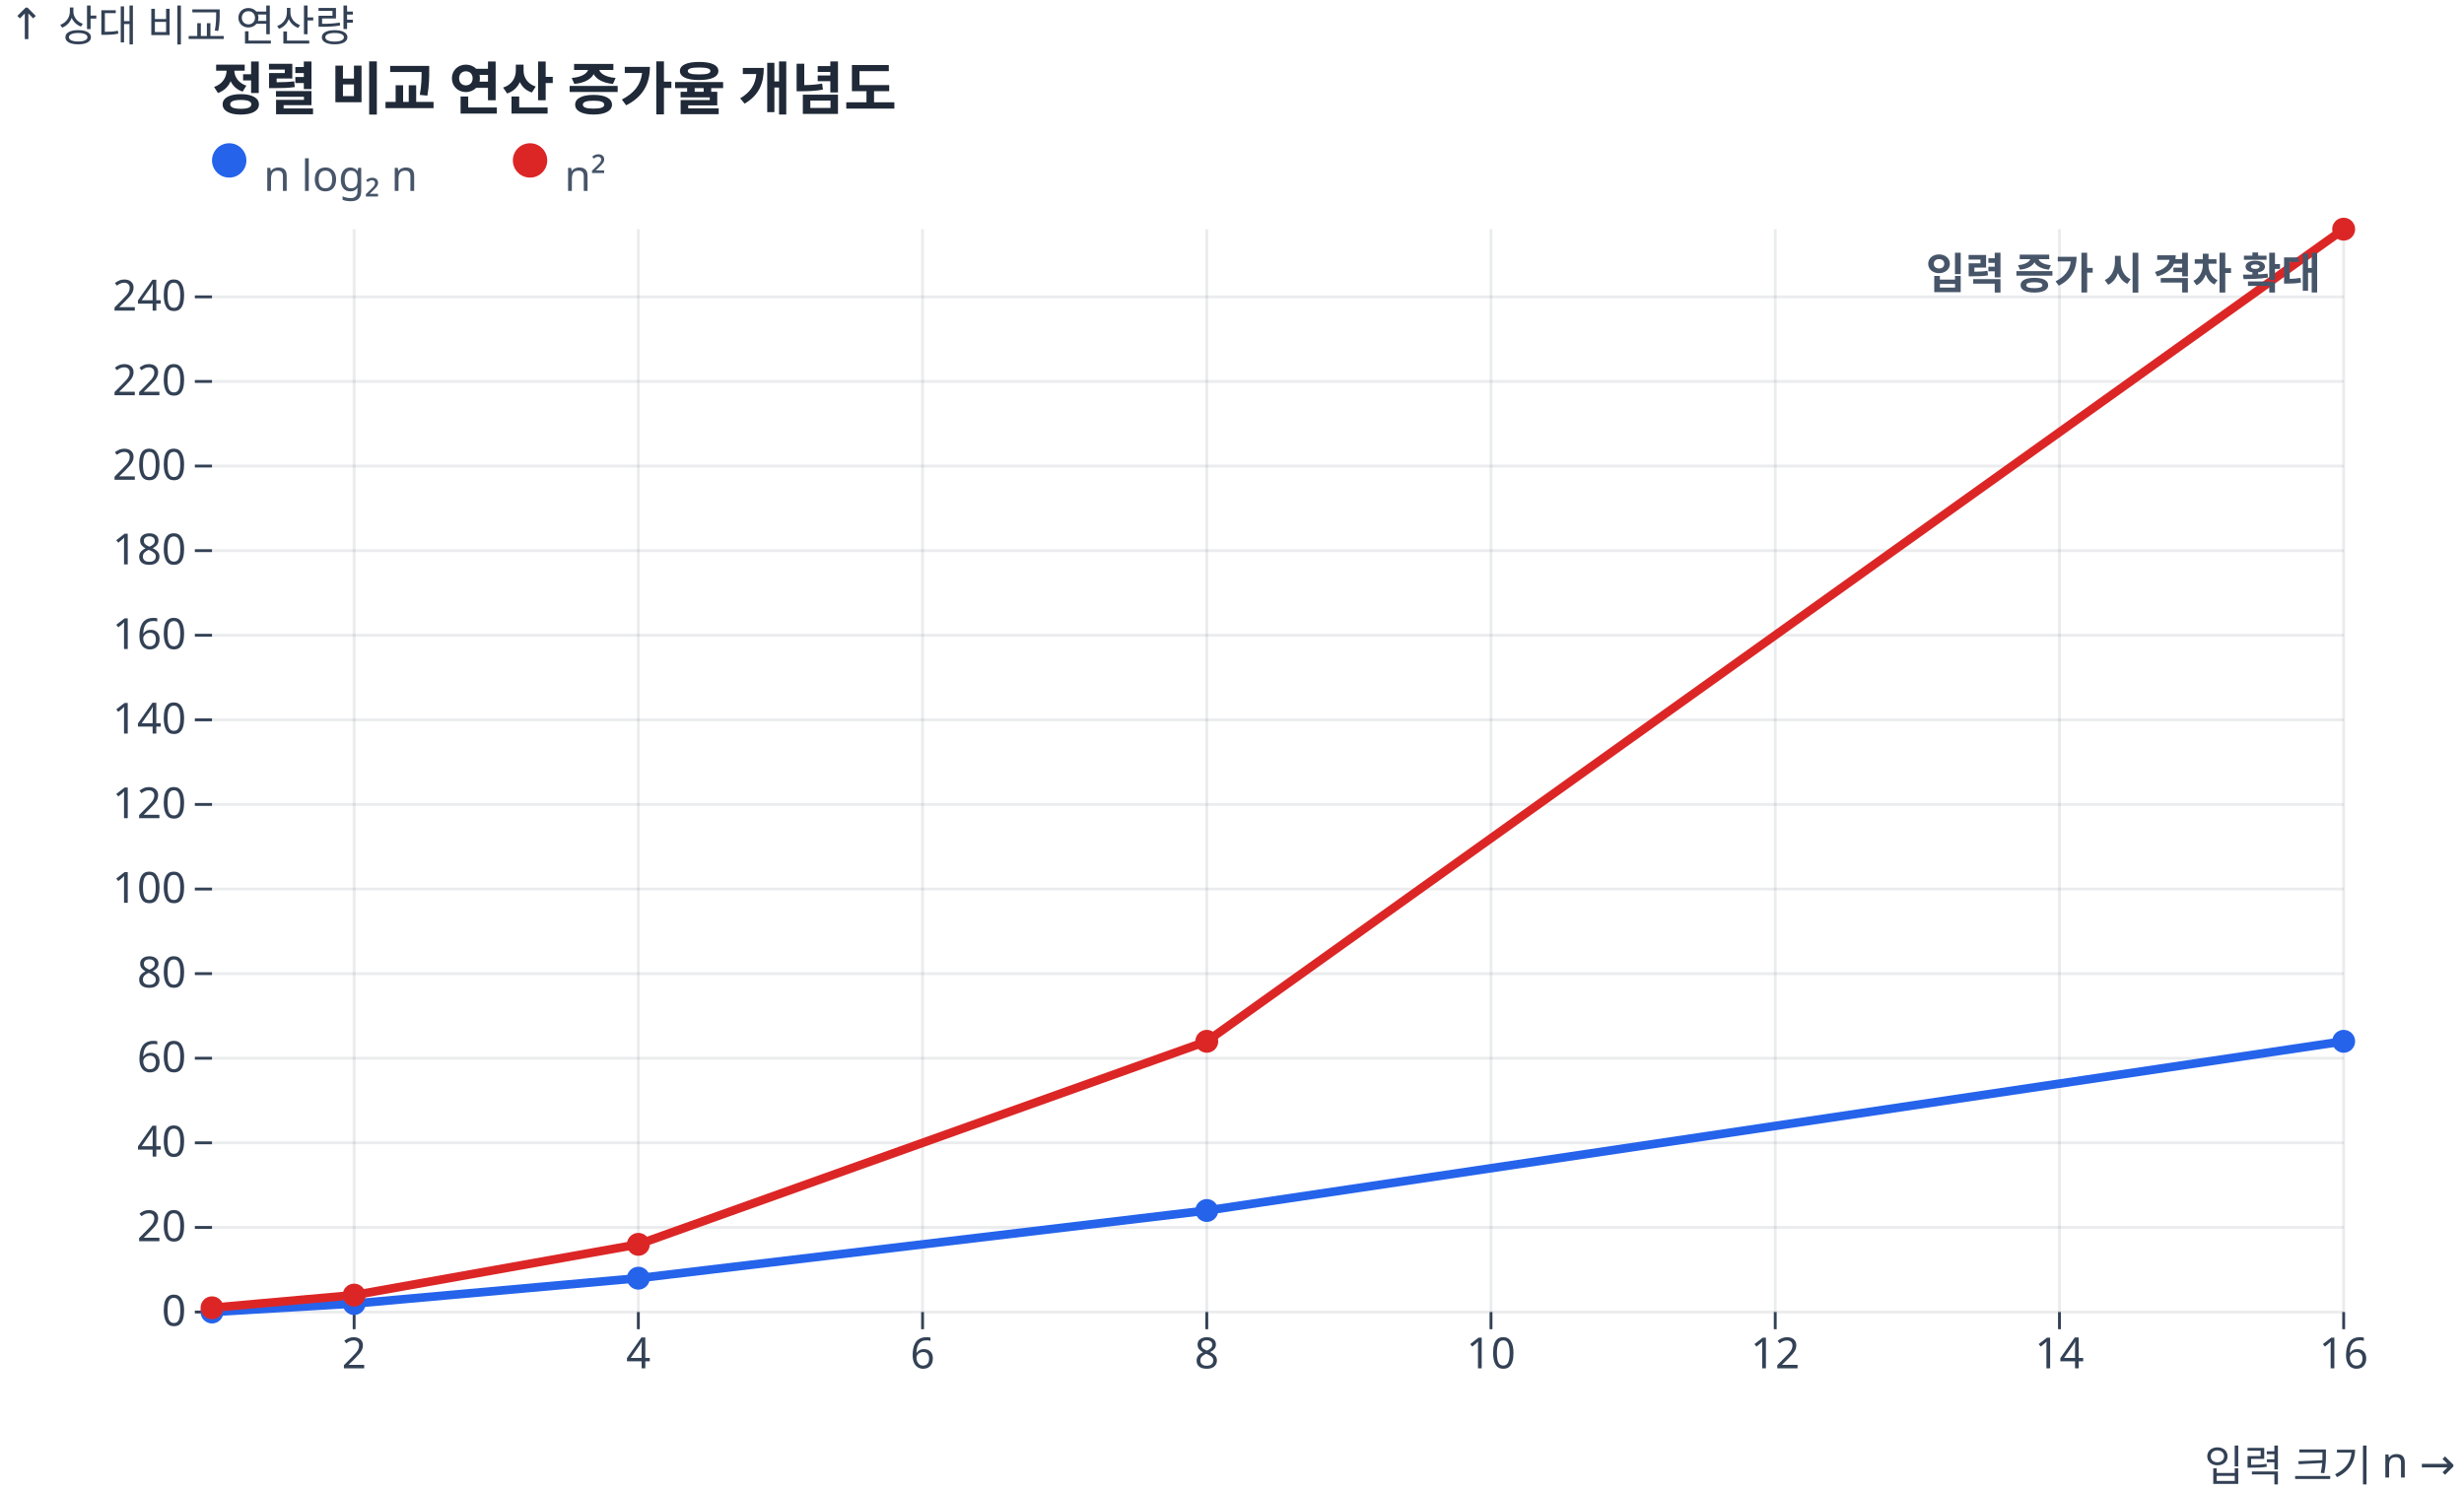
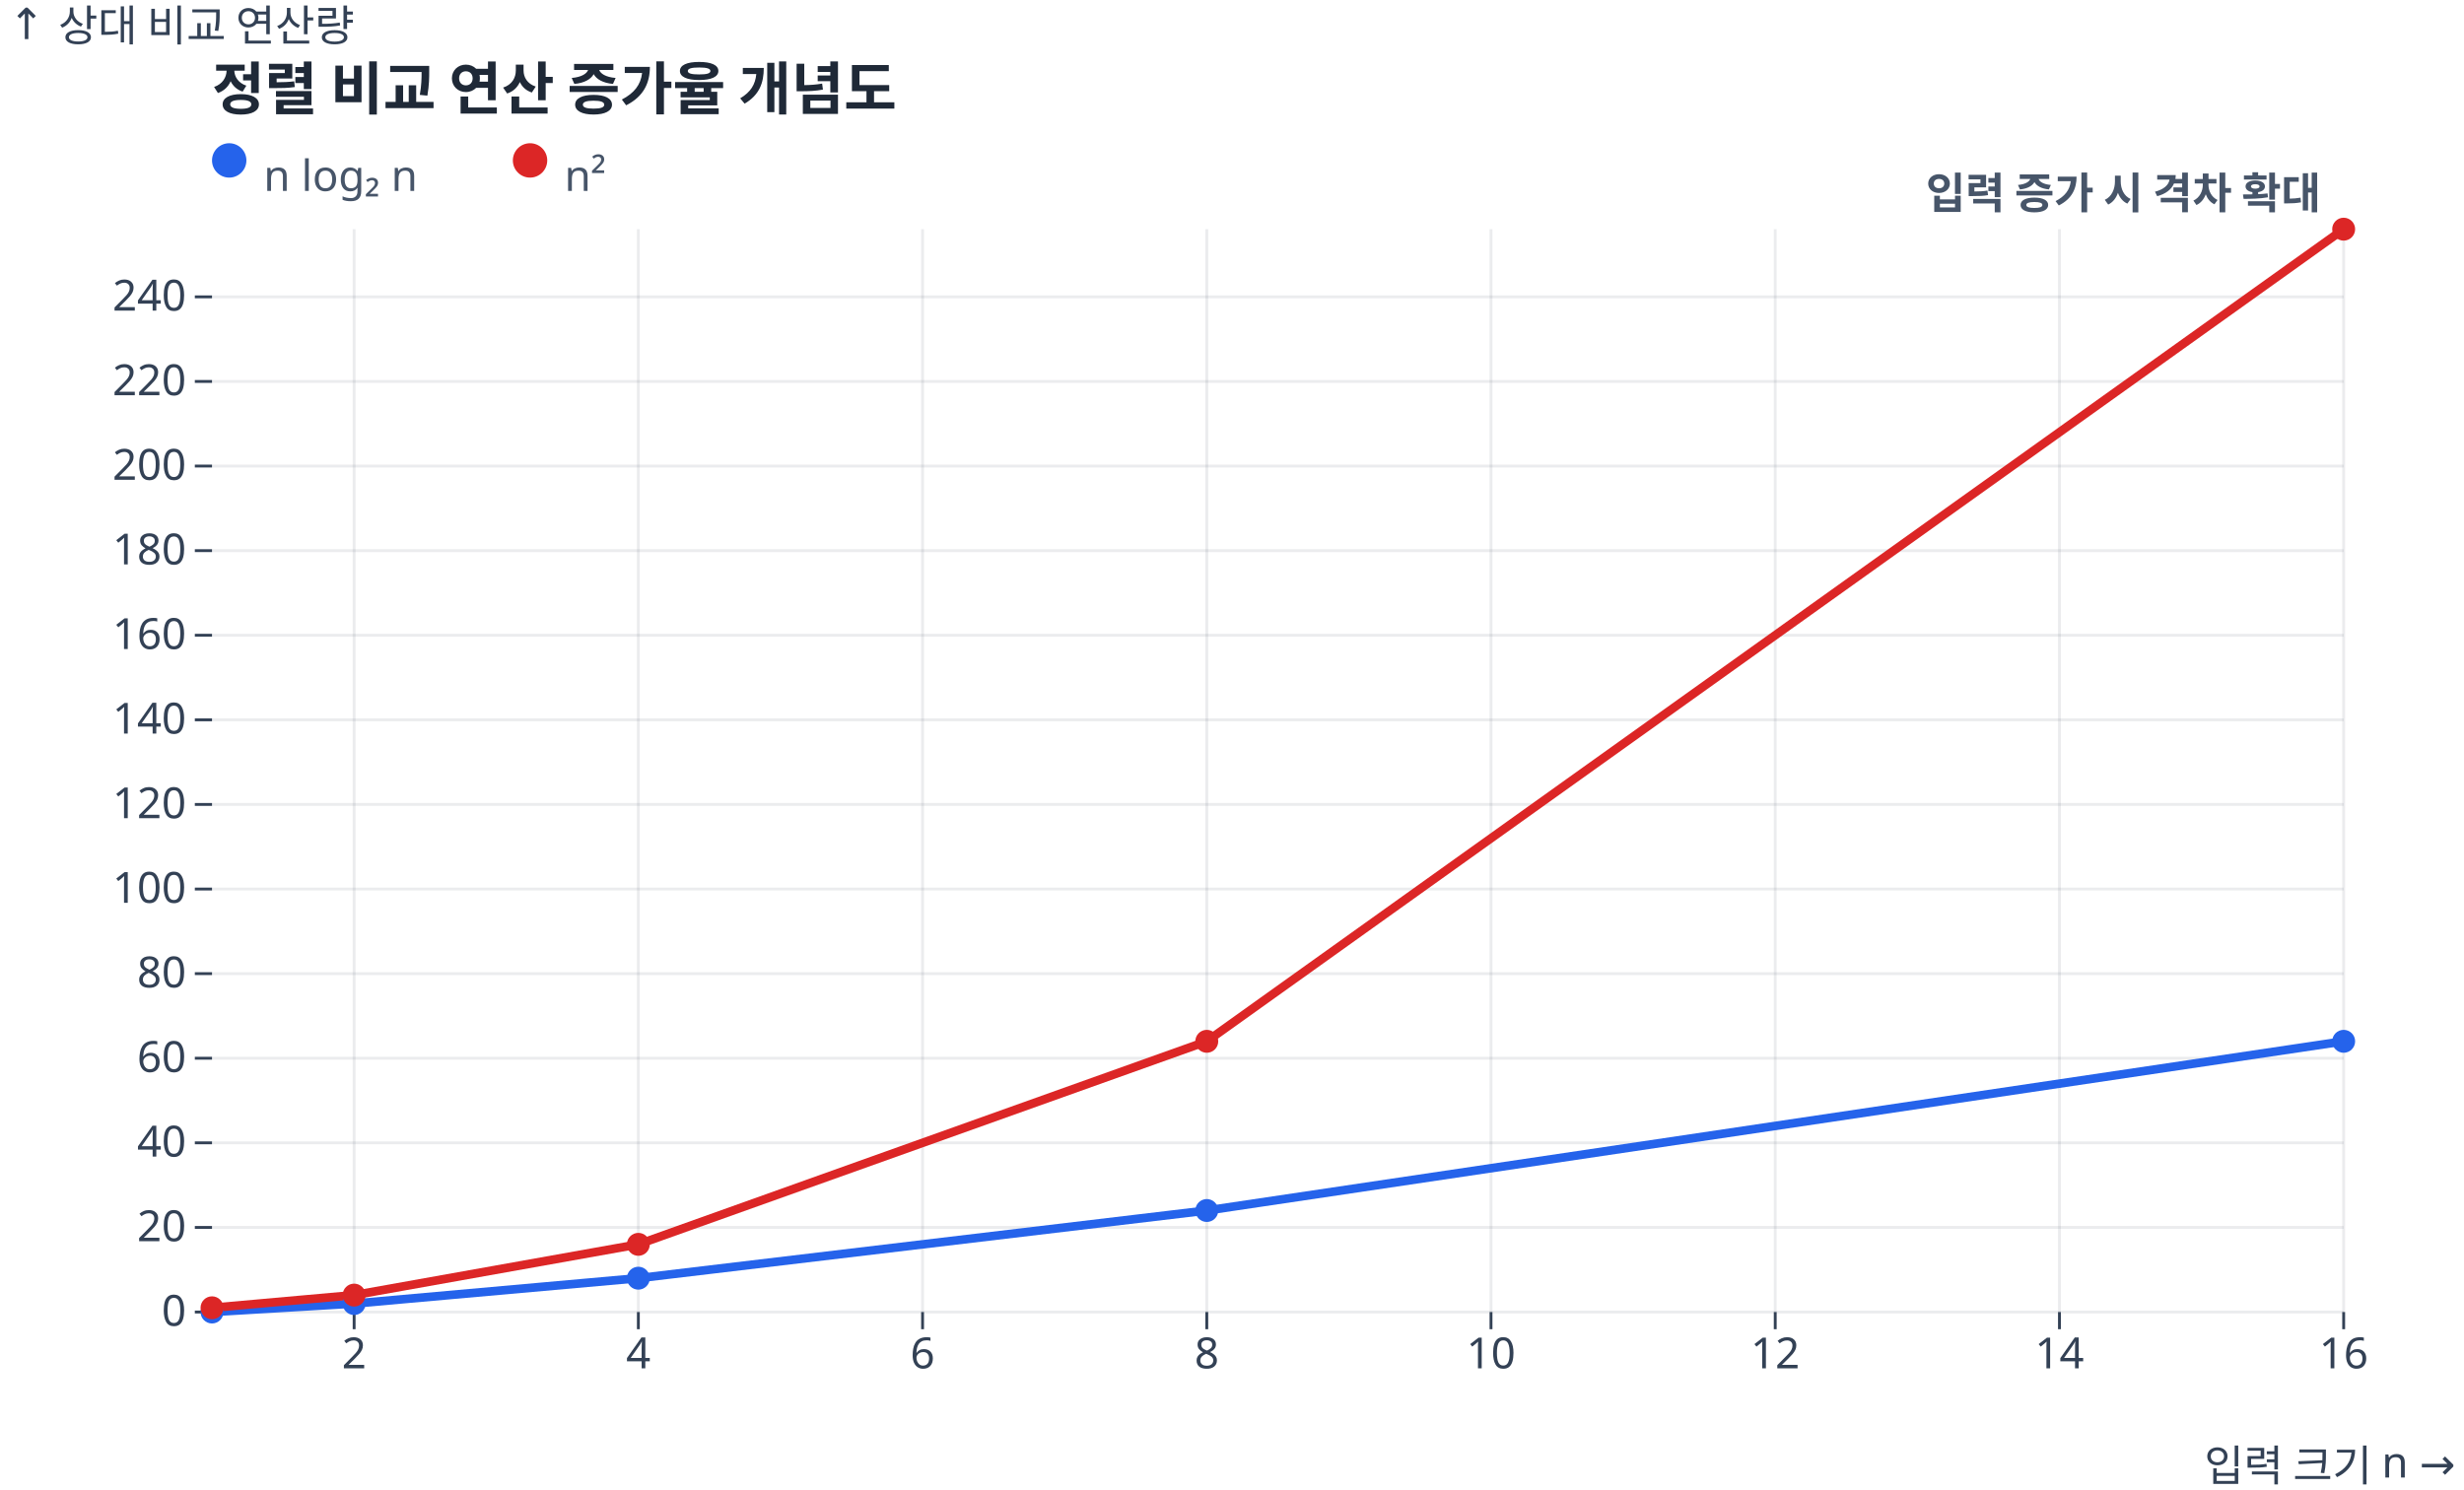
<svg xmlns="http://www.w3.org/2000/svg" class="plot-d6a7b5" fill="currentColor" font-family="system-ui, sans-serif" font-size="10" text-anchor="middle" width="860" height="520" viewBox="0 0 860 520" style="background: rgb(248, 250, 252); color: rgb(51, 65, 85); font-family: system-ui, sans-serif; font-size: 15px;" role="img" aria-label="정렬 비교 연산 증가율 개념도: n log₂ n, n² 계열 차트">
  <style>:where(.plot-d6a7b5) {
  --plot-background: white;
  display: block;
  height: auto;
  height: intrinsic;
  max-width: 100%;
}
:where(.plot-d6a7b5 text),
:where(.plot-d6a7b5 tspan) {
  white-space: pre;
}</style>
  <g aria-label="y-grid" aria-hidden="true" stroke="currentColor" stroke-opacity="0.1">
    <line x1="74" x2="818" y1="458" y2="458" />
    <line x1="74" x2="818" y1="428.469" y2="428.469" />
    <line x1="74" x2="818" y1="398.938" y2="398.938" />
    <line x1="74" x2="818" y1="369.406" y2="369.406" />
    <line x1="74" x2="818" y1="339.875" y2="339.875" />
    <line x1="74" x2="818" y1="310.344" y2="310.344" />
    <line x1="74" x2="818" y1="280.812" y2="280.812" />
    <line x1="74" x2="818" y1="251.281" y2="251.281" />
    <line x1="74" x2="818" y1="221.75" y2="221.75" />
    <line x1="74" x2="818" y1="192.219" y2="192.219" />
    <line x1="74" x2="818" y1="162.688" y2="162.688" />
    <line x1="74" x2="818" y1="133.156" y2="133.156" />
    <line x1="74" x2="818" y1="103.625" y2="103.625" />
  </g>
  <g aria-label="y-axis tick" aria-hidden="true" fill="none" stroke="currentColor">
    <path transform="translate(74,458)" d="M0,0L-6,0" />
    <path transform="translate(74,428.4688)" d="M0,0L-6,0" />
    <path transform="translate(74,398.9375)" d="M0,0L-6,0" />
    <path transform="translate(74,369.4062)" d="M0,0L-6,0" />
    <path transform="translate(74,339.875)" d="M0,0L-6,0" />
    <path transform="translate(74,310.3438)" d="M0,0L-6,0" />
    <path transform="translate(74,280.8125)" d="M0,0L-6,0" />
    <path transform="translate(74,251.2812)" d="M0,0L-6,0" />
    <path transform="translate(74,221.75)" d="M0,0L-6,0" />
    <path transform="translate(74,192.2188)" d="M0,0L-6,0" />
    <path transform="translate(74,162.6875)" d="M0,0L-6,0" />
    <path transform="translate(74,133.1562)" d="M0,0L-6,0" />
    <path transform="translate(74,103.625)" d="M0,0L-6,0" />
  </g>
  <g aria-label="y-axis tick label" text-anchor="end" font-variant="tabular-nums" transform="translate(-9,0)">
    <text y="0.32em" transform="translate(74,458)">0</text>
    <text y="0.32em" transform="translate(74,428.4688)">20</text>
    <text y="0.32em" transform="translate(74,398.9375)">40</text>
    <text y="0.32em" transform="translate(74,369.4062)">60</text>
    <text y="0.32em" transform="translate(74,339.875)">80</text>
    <text y="0.32em" transform="translate(74,310.3438)">100</text>
    <text y="0.32em" transform="translate(74,280.8125)">120</text>
    <text y="0.32em" transform="translate(74,251.2812)">140</text>
    <text y="0.32em" transform="translate(74,221.75)">160</text>
    <text y="0.32em" transform="translate(74,192.2188)">180</text>
    <text y="0.32em" transform="translate(74,162.6875)">200</text>
    <text y="0.32em" transform="translate(74,133.1562)">220</text>
    <text y="0.32em" transform="translate(74,103.625)">240</text>
  </g>
  <g aria-label="y-axis label" text-anchor="start" transform="translate(-71,-77)">
    <text y="0.71em" transform="translate(74,80)">↑ 상대 비교 연산량</text>
  </g>
  <g aria-label="x-grid" aria-hidden="true" stroke="currentColor" stroke-opacity="0.1">
    <line x1="123.6" x2="123.6" y1="80" y2="458" />
    <line x1="222.8" x2="222.8" y1="80" y2="458" />
    <line x1="322" x2="322" y1="80" y2="458" />
    <line x1="421.2" x2="421.2" y1="80" y2="458" />
    <line x1="520.4" x2="520.4" y1="80" y2="458" />
    <line x1="619.6" x2="619.6" y1="80" y2="458" />
    <line x1="718.8" x2="718.8" y1="80" y2="458" />
    <line x1="818" x2="818" y1="80" y2="458" />
  </g>
  <g aria-label="x-axis tick" aria-hidden="true" fill="none" stroke="currentColor">
    <path transform="translate(123.6,458)" d="M0,0L0,6" />
    <path transform="translate(222.8,458)" d="M0,0L0,6" />
    <path transform="translate(322,458)" d="M0,0L0,6" />
    <path transform="translate(421.2,458)" d="M0,0L0,6" />
    <path transform="translate(520.4,458)" d="M0,0L0,6" />
    <path transform="translate(619.6,458)" d="M0,0L0,6" />
    <path transform="translate(718.8,458)" d="M0,0L0,6" />
    <path transform="translate(818,458)" d="M0,0L0,6" />
  </g>
  <g aria-label="x-axis tick label" font-variant="tabular-nums" transform="translate(0,9)">
    <text y="0.71em" transform="translate(123.6,458)">2</text>
    <text y="0.71em" transform="translate(222.8,458)">4</text>
    <text y="0.71em" transform="translate(322,458)">6</text>
    <text y="0.71em" transform="translate(421.2,458)">8</text>
    <text y="0.71em" transform="translate(520.4,458)">10</text>
    <text y="0.71em" transform="translate(619.6,458)">12</text>
    <text y="0.71em" transform="translate(718.8,458)">14</text>
    <text y="0.71em" transform="translate(818,458)">16</text>
  </g>
  <g aria-label="x-axis label" text-anchor="end" transform="translate(39,59)">
    <text transform="translate(818,458)">입력 크기 n →</text>
  </g>
  <g aria-label="text" fill="#1f2937" text-anchor="start" font-size="20" font-weight="700" transform="translate(0,-56)">
    <text y="0.71em" transform="translate(74,80)">정렬 비교 연산 증가율 개념도</text>
  </g>
  <g aria-label="dot" fill="#2563eb" transform="translate(6,-24)">
    <circle cx="74" cy="80" r="6" />
  </g>
  <g aria-label="text" fill="#475569" text-anchor="start" transform="translate(18,-24)">
    <text y="0.71em" transform="translate(74,80)">n log₂ n</text>
  </g>
  <g aria-label="dot" fill="#dc2626" transform="translate(111,-24)">
    <circle cx="74" cy="80" r="6" />
  </g>
  <g aria-label="text" fill="#475569" text-anchor="start" transform="translate(123,-24)">
    <text y="0.71em" transform="translate(74,80)">n²</text>
  </g>
  <g aria-label="line" fill="none" stroke-width="3" stroke-linejoin="round" stroke-linecap="round">
    <path stroke="#2563eb" d="M74,458L123.6,455.047L222.8,446.188L421.2,422.563L818,363.5" />
    <path stroke="#dc2626" d="M74,456.523L123.6,452.094L222.8,434.375L421.2,363.5L818,80" />
  </g>
  <g aria-label="dot">
    <circle cx="74" cy="458" r="4" fill="#2563eb" />
    <circle cx="74" cy="456.523" r="4" fill="#dc2626" />
    <circle cx="123.6" cy="455.047" r="4" fill="#2563eb" />
    <circle cx="123.6" cy="452.094" r="4" fill="#dc2626" />
    <circle cx="222.8" cy="446.188" r="4" fill="#2563eb" />
    <circle cx="222.8" cy="434.375" r="4" fill="#dc2626" />
    <circle cx="421.2" cy="422.562" r="4" fill="#2563eb" />
    <circle cx="421.2" cy="363.5" r="4" fill="#dc2626" />
    <circle cx="818" cy="363.5" r="4" fill="#2563eb" />
    <circle cx="818" cy="80" r="4" fill="#dc2626" />
  </g>
-   <g aria-label="text" fill="#475569" text-anchor="end" font-weight="600" transform="translate(-8,16)">
+   <g aria-label="text" fill="#475569" text-anchor="end" font-weight="600" transform="translate(-8,-12)">
    <text y="0.32em" transform="translate(818,80)">입력 증가 시 격차 확대</text>
  </g>
</svg>
